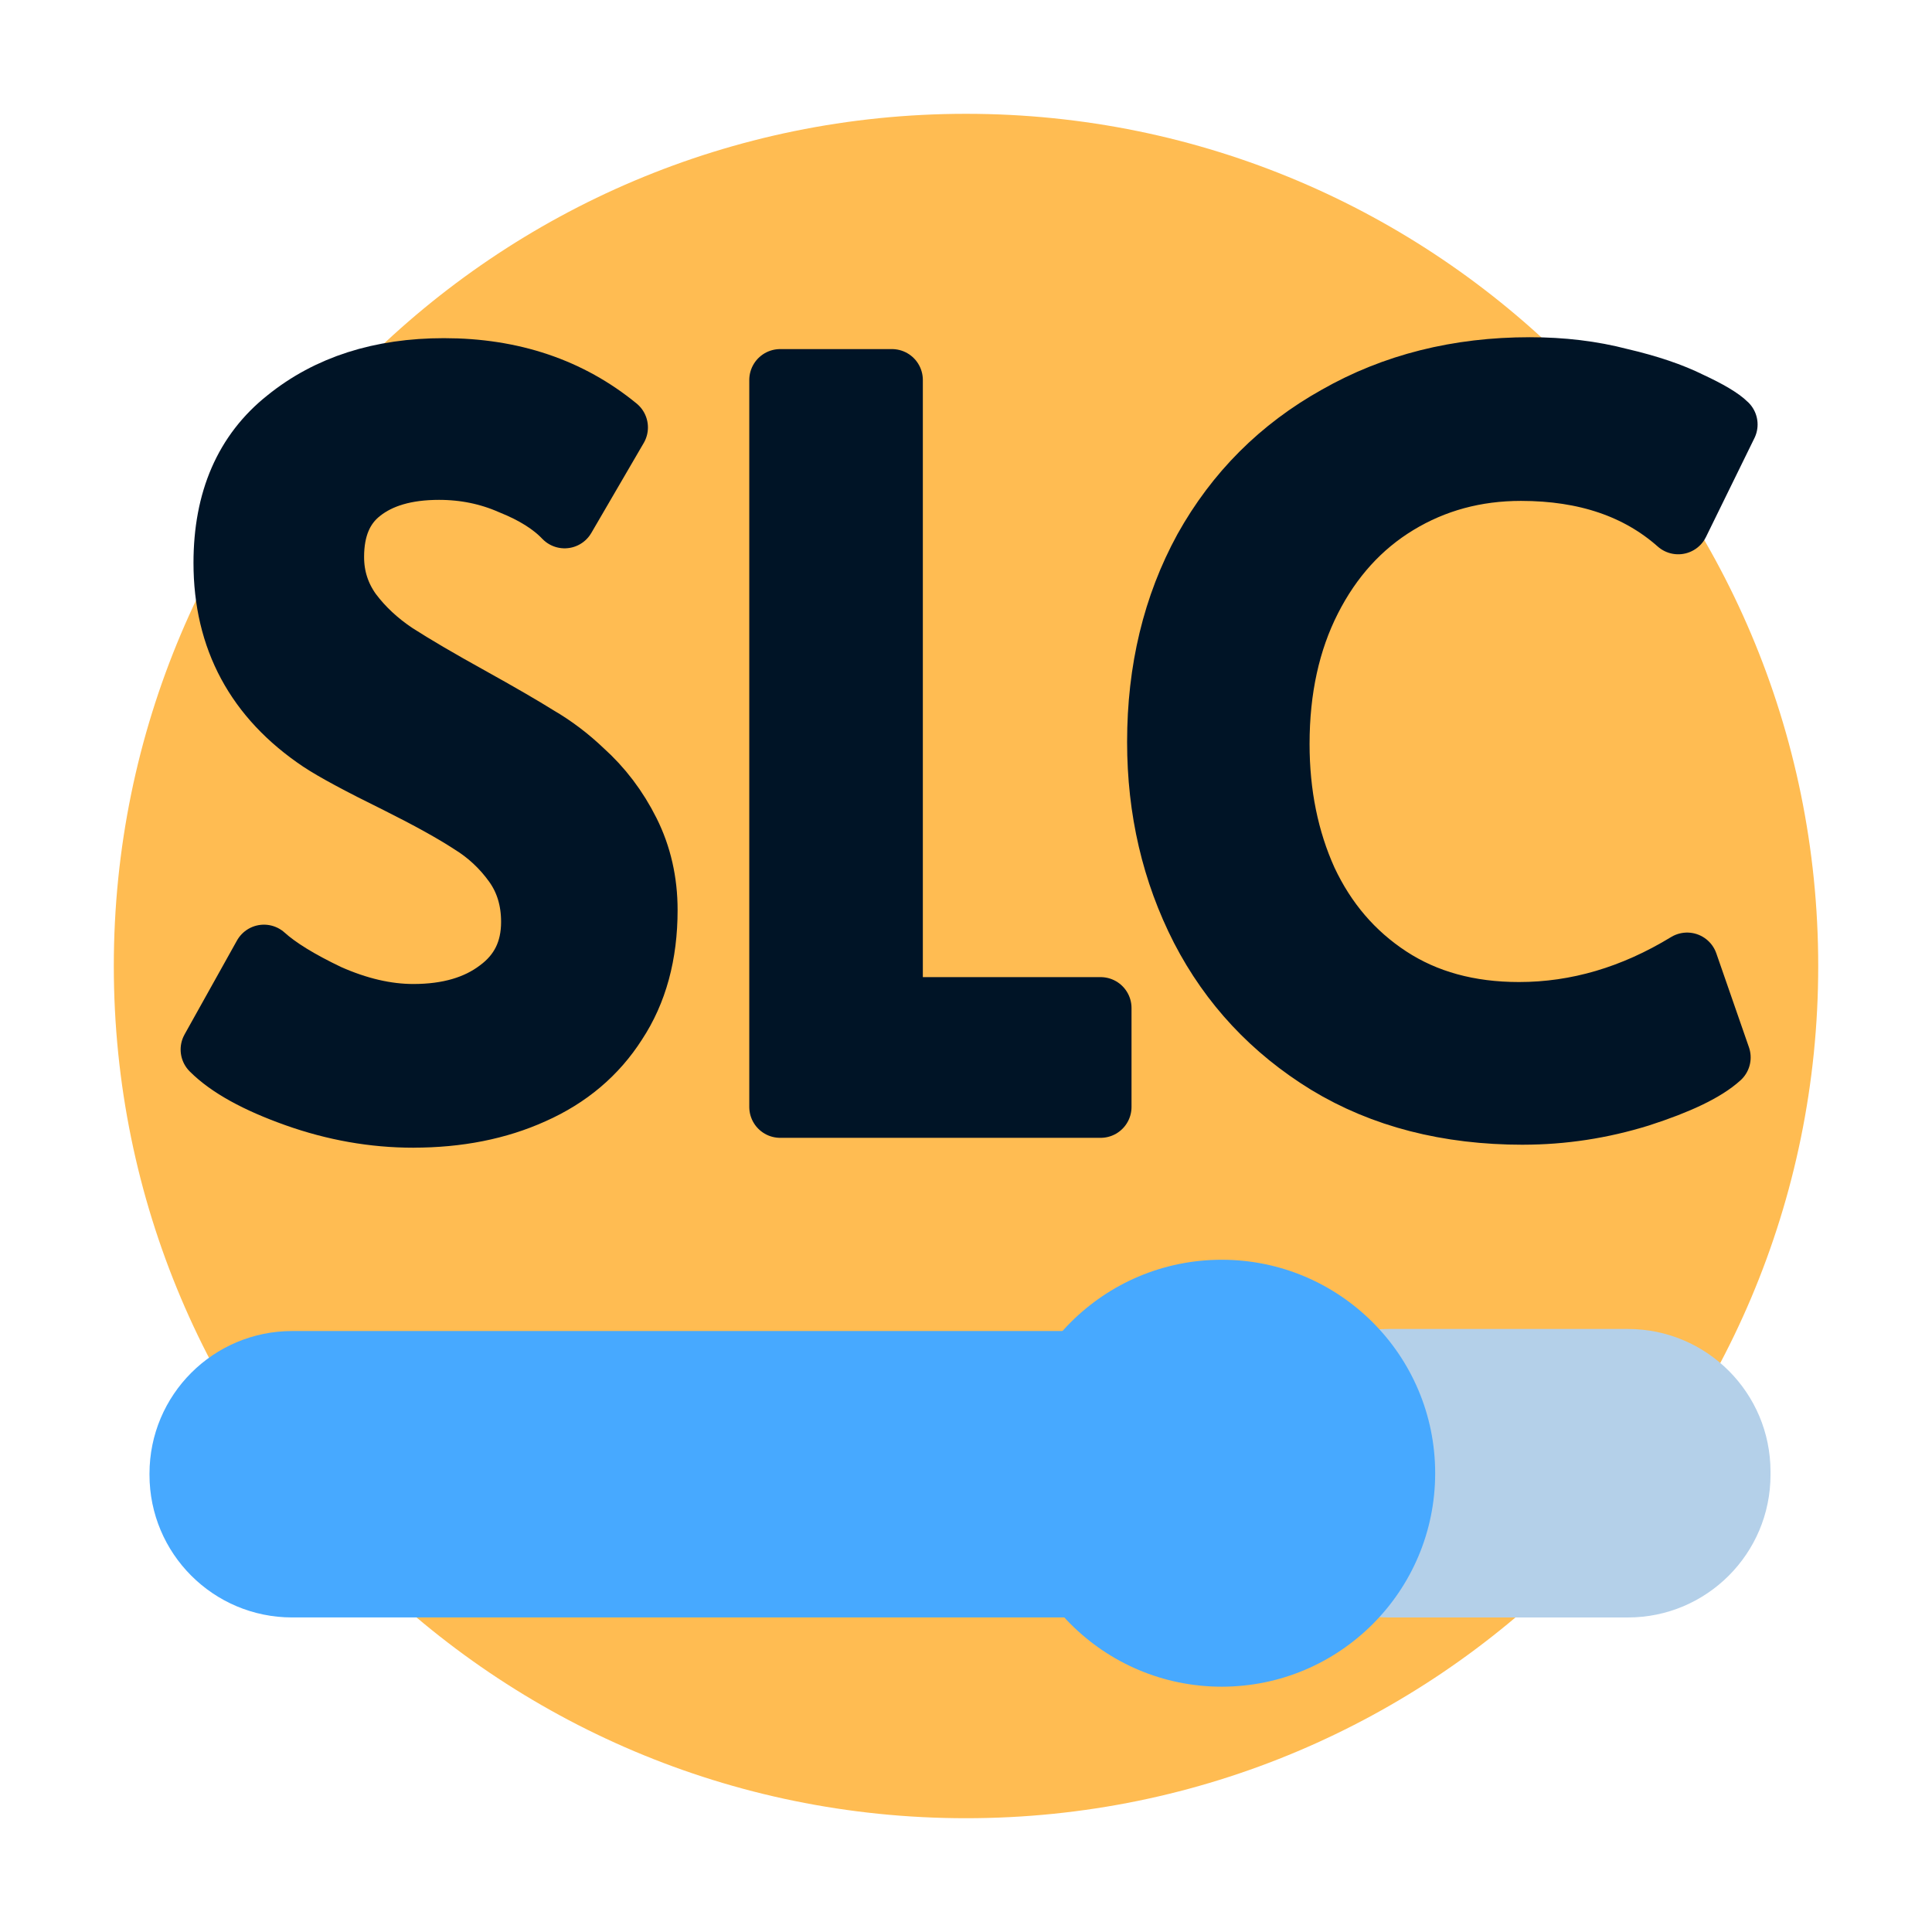
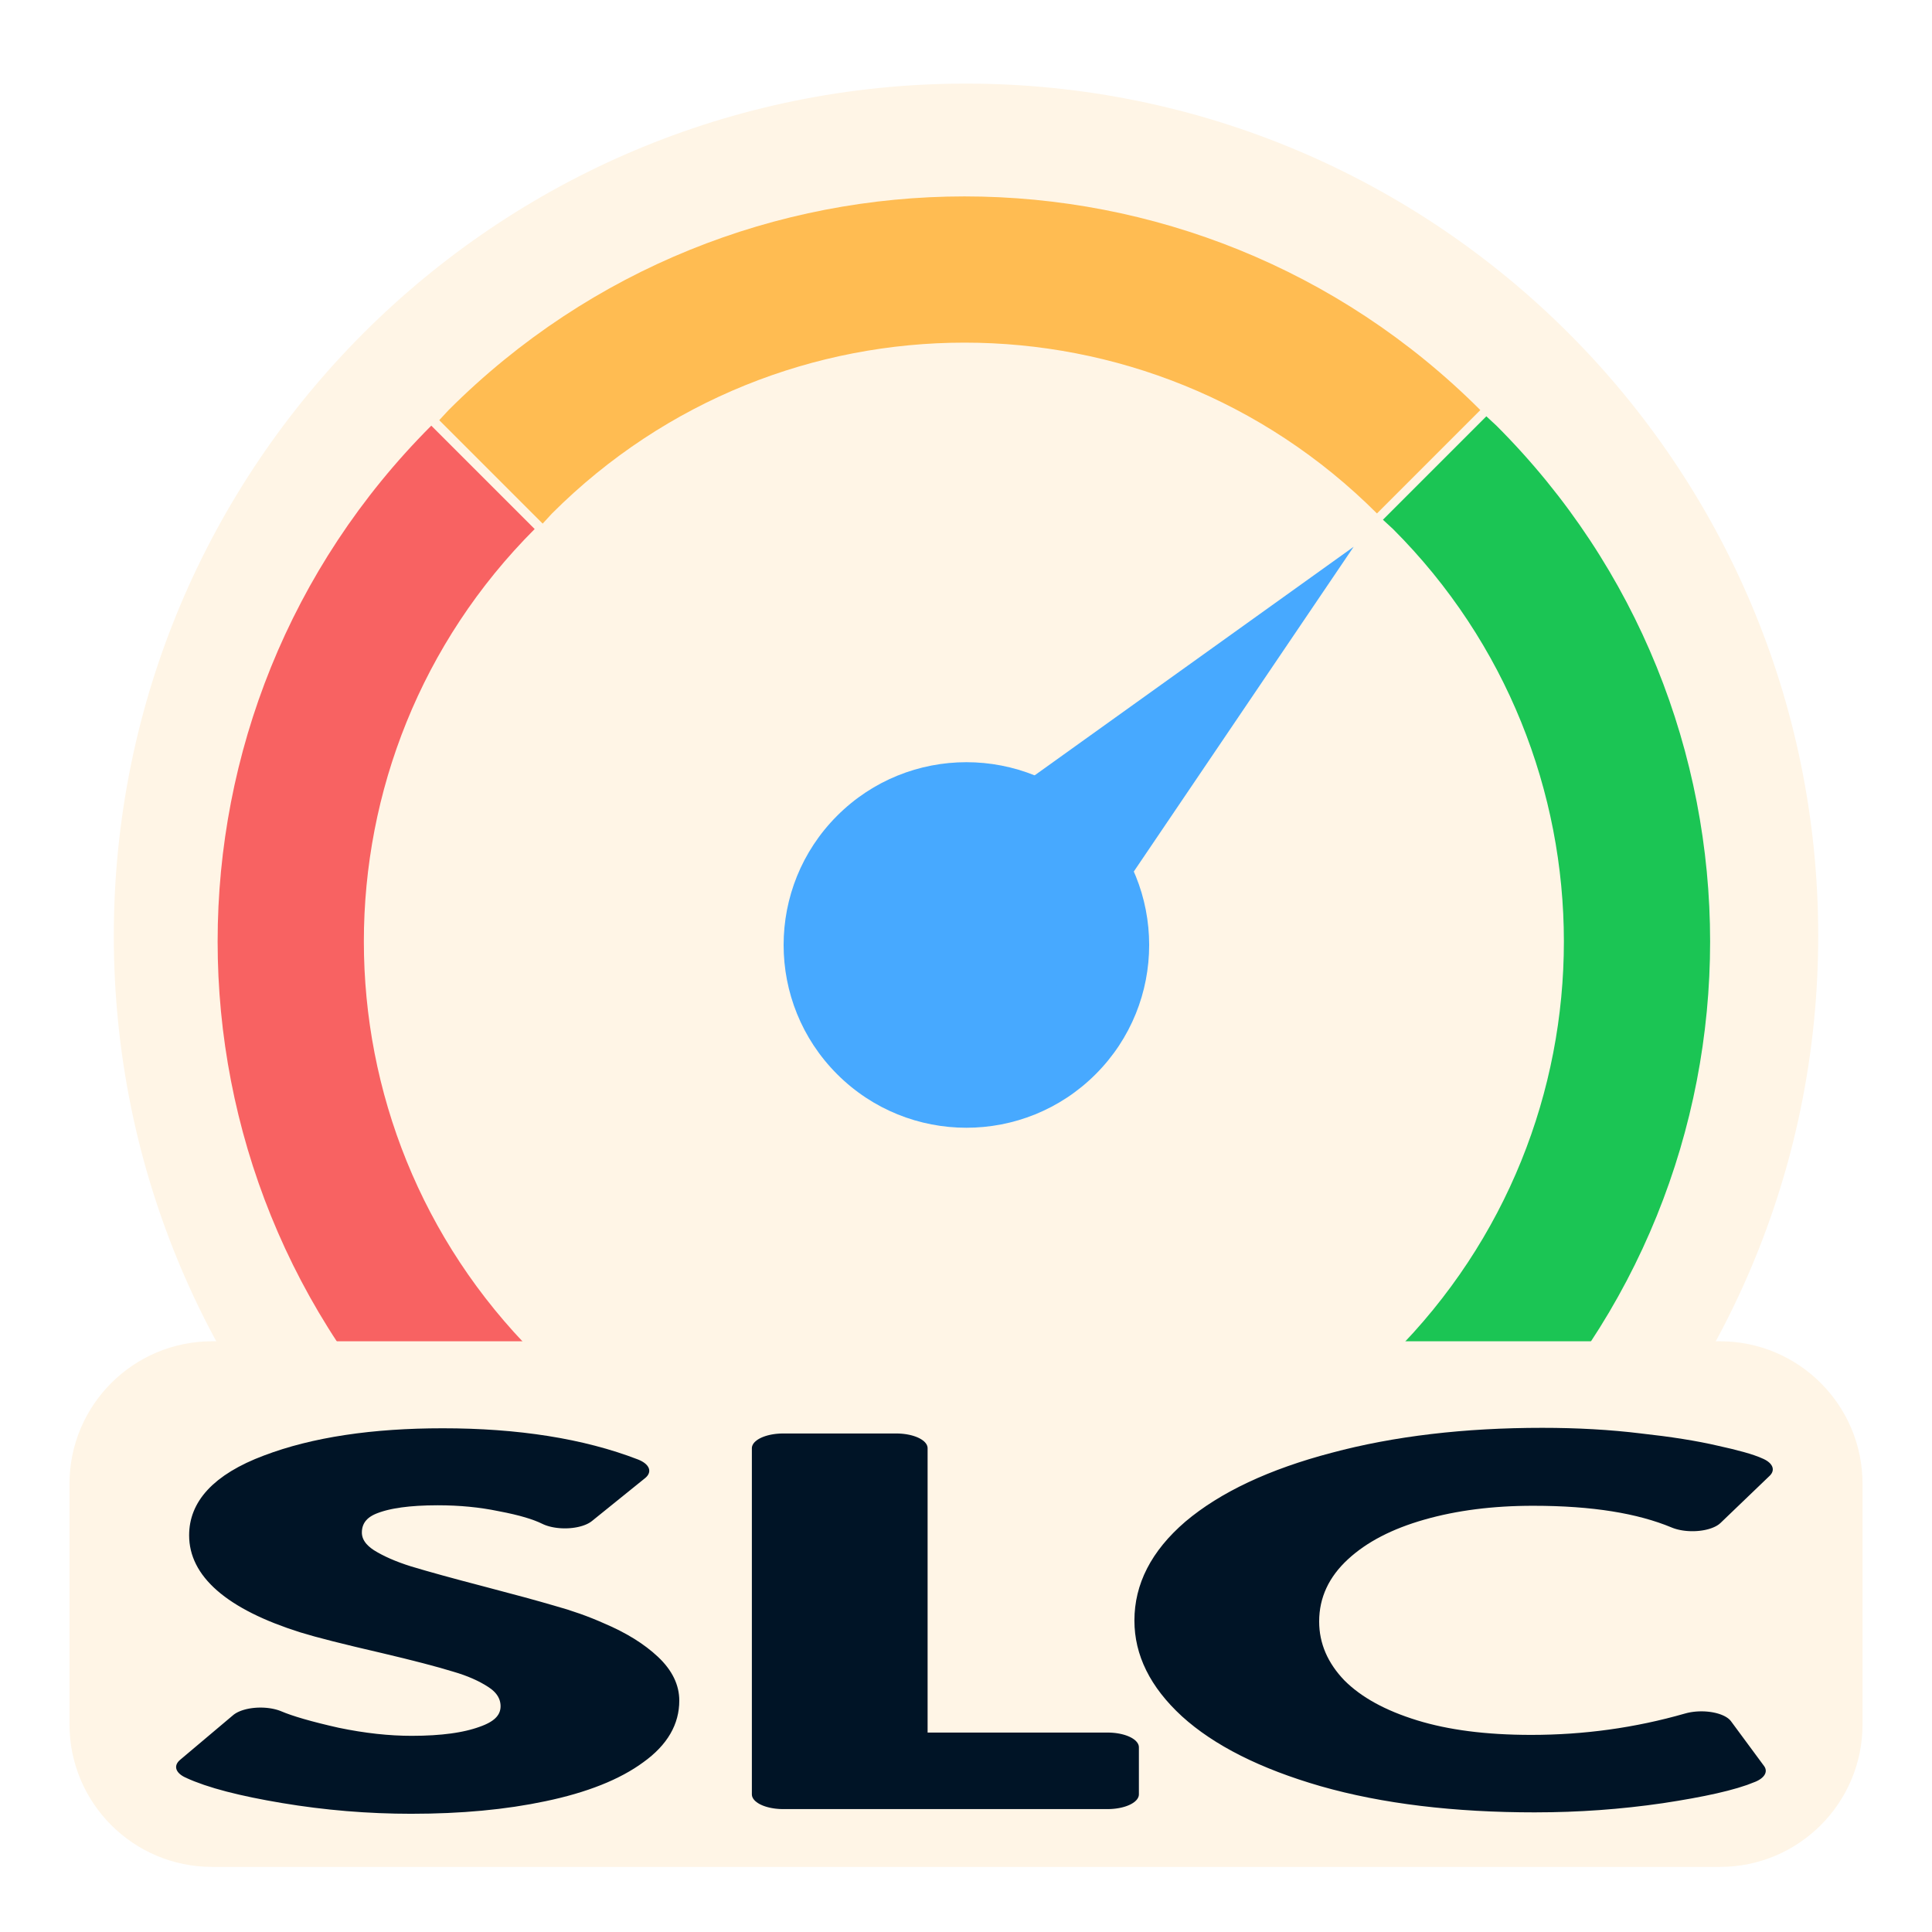
<svg xmlns="http://www.w3.org/2000/svg" width="256" height="256" viewBox="0 0 67.733 67.733" version="1.1" id="svg5">
  <defs id="defs2" />
  <g id="layer1">
-     <circle style="fill:#ffbc52;fill-rule:evenodd;stroke:none;stroke-width:0.247;stroke-linejoin:round;paint-order:stroke fill markers;fill-opacity:1" id="path526" cx="33.867" cy="33.867" r="29.877" />
-     <rect style="fill:#47a9ff;fill-rule:evenodd;stroke:none;stroke-width:0.224;stroke-linejoin:round;paint-order:stroke fill markers;fill-opacity:1" id="rect234" width="40.778" height="10.041" x="5.241" y="46.664" rx="5" />
-     <rect style="fill:#b4d0e9;fill-rule:evenodd;stroke:none;stroke-width:0.151;stroke-linejoin:round;paint-order:stroke fill markers;fill-opacity:1;stroke-opacity:1" id="rect234-5" width="18.398" height="10.114" x="43.673" y="46.592" rx="5" />
-     <g aria-label="SLC" id="text290" style="font-size:34.673px;font-family:Alata;-inkscape-font-specification:Alata;fill:#001426;fill-rule:evenodd;stroke:#001426;stroke-width:2.167;stroke-linejoin:round;paint-order:stroke fill markers">
+     <circle style="fill:#fff5e6;fill-opacity:1;fill-rule:evenodd;stroke:none;stroke-width:0.247;stroke-linejoin:round;paint-order:stroke fill markers" id="path526" cx="33.867" cy="32.808" r="29.877" />
+     <circle style="fill:#47a9ff;fill-opacity:1;fill-rule:evenodd;stroke:none;stroke-width:0.227;stroke-linejoin:round;paint-order:stroke fill markers" id="path502" cx="0.531" cy="47.383" r="6.408" transform="rotate(-45)" />
+     <path id="path526-1" style="fill:#f86262;fill-opacity:1;fill-rule:evenodd;stroke:none;stroke-width:0.211;stroke-linejoin:round;paint-order:stroke fill markers" d="m 15.12,14.923 a 25.578,25.578 0 0 0 0.002,36.172 25.578,25.578 0 0 0 0.353,0.327 l 3.626,-3.626 a 20.453,20.453 0 0 1 -0.354,-0.326 20.453,20.453 0 0 1 -0.002,-28.923 z" />
+     <path id="path526-1-5" style="fill:#ffbc52;fill-opacity:1;fill-rule:evenodd;stroke:none;stroke-width:0.211;stroke-linejoin:round;paint-order:stroke fill markers" d="m 51.898,14.376 a 25.578,25.578 0 0 0 -36.172,0.002 25.578,25.578 0 0 0 -0.327,0.353 l 3.626,3.626 a 20.453,20.453 0 0 1 0.326,-0.354 20.453,20.453 0 0 1 28.923,-0.002 z" />
+     <path id="path526-1-1" style="fill:#1bc554;fill-opacity:1;fill-rule:evenodd;stroke:none;stroke-width:0.211;stroke-linejoin:round;paint-order:stroke fill markers" d="M 52.464,51.094 A 25.578,25.578 0 0 0 52.462,14.922 25.578,25.578 0 0 0 52.109,14.595 l -3.626,3.626 a 20.453,20.453 0 0 1 0.354,0.326 20.453,20.453 0 0 1 0.002,28.923 z" />
+     <path id="rect4106" style="fill:#47a9ff;fill-opacity:1;fill-rule:evenodd;stroke-width:0.129;stroke-linejoin:round;paint-order:stroke fill markers" d="M 31.226,30.799 47.457,19.169 36.21,35.783 Z" />
+     <rect style="fill:#fff5e6;fill-opacity:1;fill-rule:evenodd;stroke-width:0.28;stroke-linejoin:round;paint-order:stroke fill markers" id="rect5232" width="62.862" height="18.428" x="2.436" y="47.023" rx="5" />
+     <g aria-label="SLC" id="text290" style="font-size:34.673px;font-family:Alata;-inkscape-font-specification:Alata;fill:#001426;fill-rule:evenodd;stroke:#001426;stroke-width:2.167;stroke-linejoin:round;paint-order:stroke fill markers" transform="matrix(1.0125,0,0,0.4762022,-0.2376085,44.42777)">
      <path d="m 14.489,39.153 q -2.08,0 -4.126,-0.728 -2.046,-0.728 -2.947,-1.63 l 1.838,-3.294 q 0.728,0.659 2.254,1.387 1.56,0.693 2.982,0.693 1.838,0 2.982,-0.867 1.179,-0.867 1.179,-2.392 0,-1.179 -0.624,-2.046 -0.624,-0.867 -1.526,-1.422 -0.902,-0.589 -2.566,-1.422 -1.976,-0.971 -2.705,-1.456 -3.363,-2.254 -3.363,-6.241 0,-3.294 2.184,-5.028 2.184,-1.768 5.513,-1.768 3.571,0 6.068,2.046 l -1.838,3.155 q -0.659,-0.693 -1.872,-1.179 -1.179,-0.52 -2.531,-0.52 -1.734,0 -2.739,0.797 -0.971,0.763 -0.971,2.288 0,1.075 0.624,1.942 0.624,0.832 1.56,1.456 0.971,0.624 2.601,1.526 1.56,0.867 2.392,1.387 0.832,0.485 1.56,1.179 1.006,0.902 1.63,2.15 0.624,1.248 0.624,2.739 0,2.323 -1.075,3.953 -1.04,1.63 -2.913,2.462 -1.838,0.832 -4.195,0.832 z" id="path369" />
      <path d="m 27.352,13.322 h 3.918 v 22.018 h 7.316 v 3.467 H 27.352 Z" id="path371" />
      <path d="m 53.393,39.049 q -3.953,0 -6.865,-1.768 -2.878,-1.768 -4.404,-4.716 -1.526,-2.982 -1.526,-6.553 0,-3.779 1.63,-6.761 1.664,-2.982 4.646,-4.646 2.982,-1.699 6.761,-1.699 1.699,0 3.155,0.381 1.491,0.347 2.462,0.832 0.971,0.451 1.283,0.763 l -1.699,3.467 q -2.115,-1.872 -5.513,-1.872 -2.392,0 -4.334,1.179 -1.942,1.179 -3.051,3.363 -1.11,2.184 -1.11,5.062 0,2.635 0.971,4.785 1.006,2.15 2.913,3.398 1.907,1.248 4.542,1.248 3.051,0 5.894,-1.734 l 1.144,3.294 q -0.763,0.693 -2.809,1.352 -2.011,0.624 -4.091,0.624 z" id="path373" />
    </g>
-     <circle style="fill:#47a9ff;fill-opacity:1;fill-rule:evenodd;stroke:none;stroke-width:0.265;stroke-linejoin:round;paint-order:stroke fill markers" id="path502" cx="42.831" cy="51.649" r="7.484" />
  </g>
</svg>
